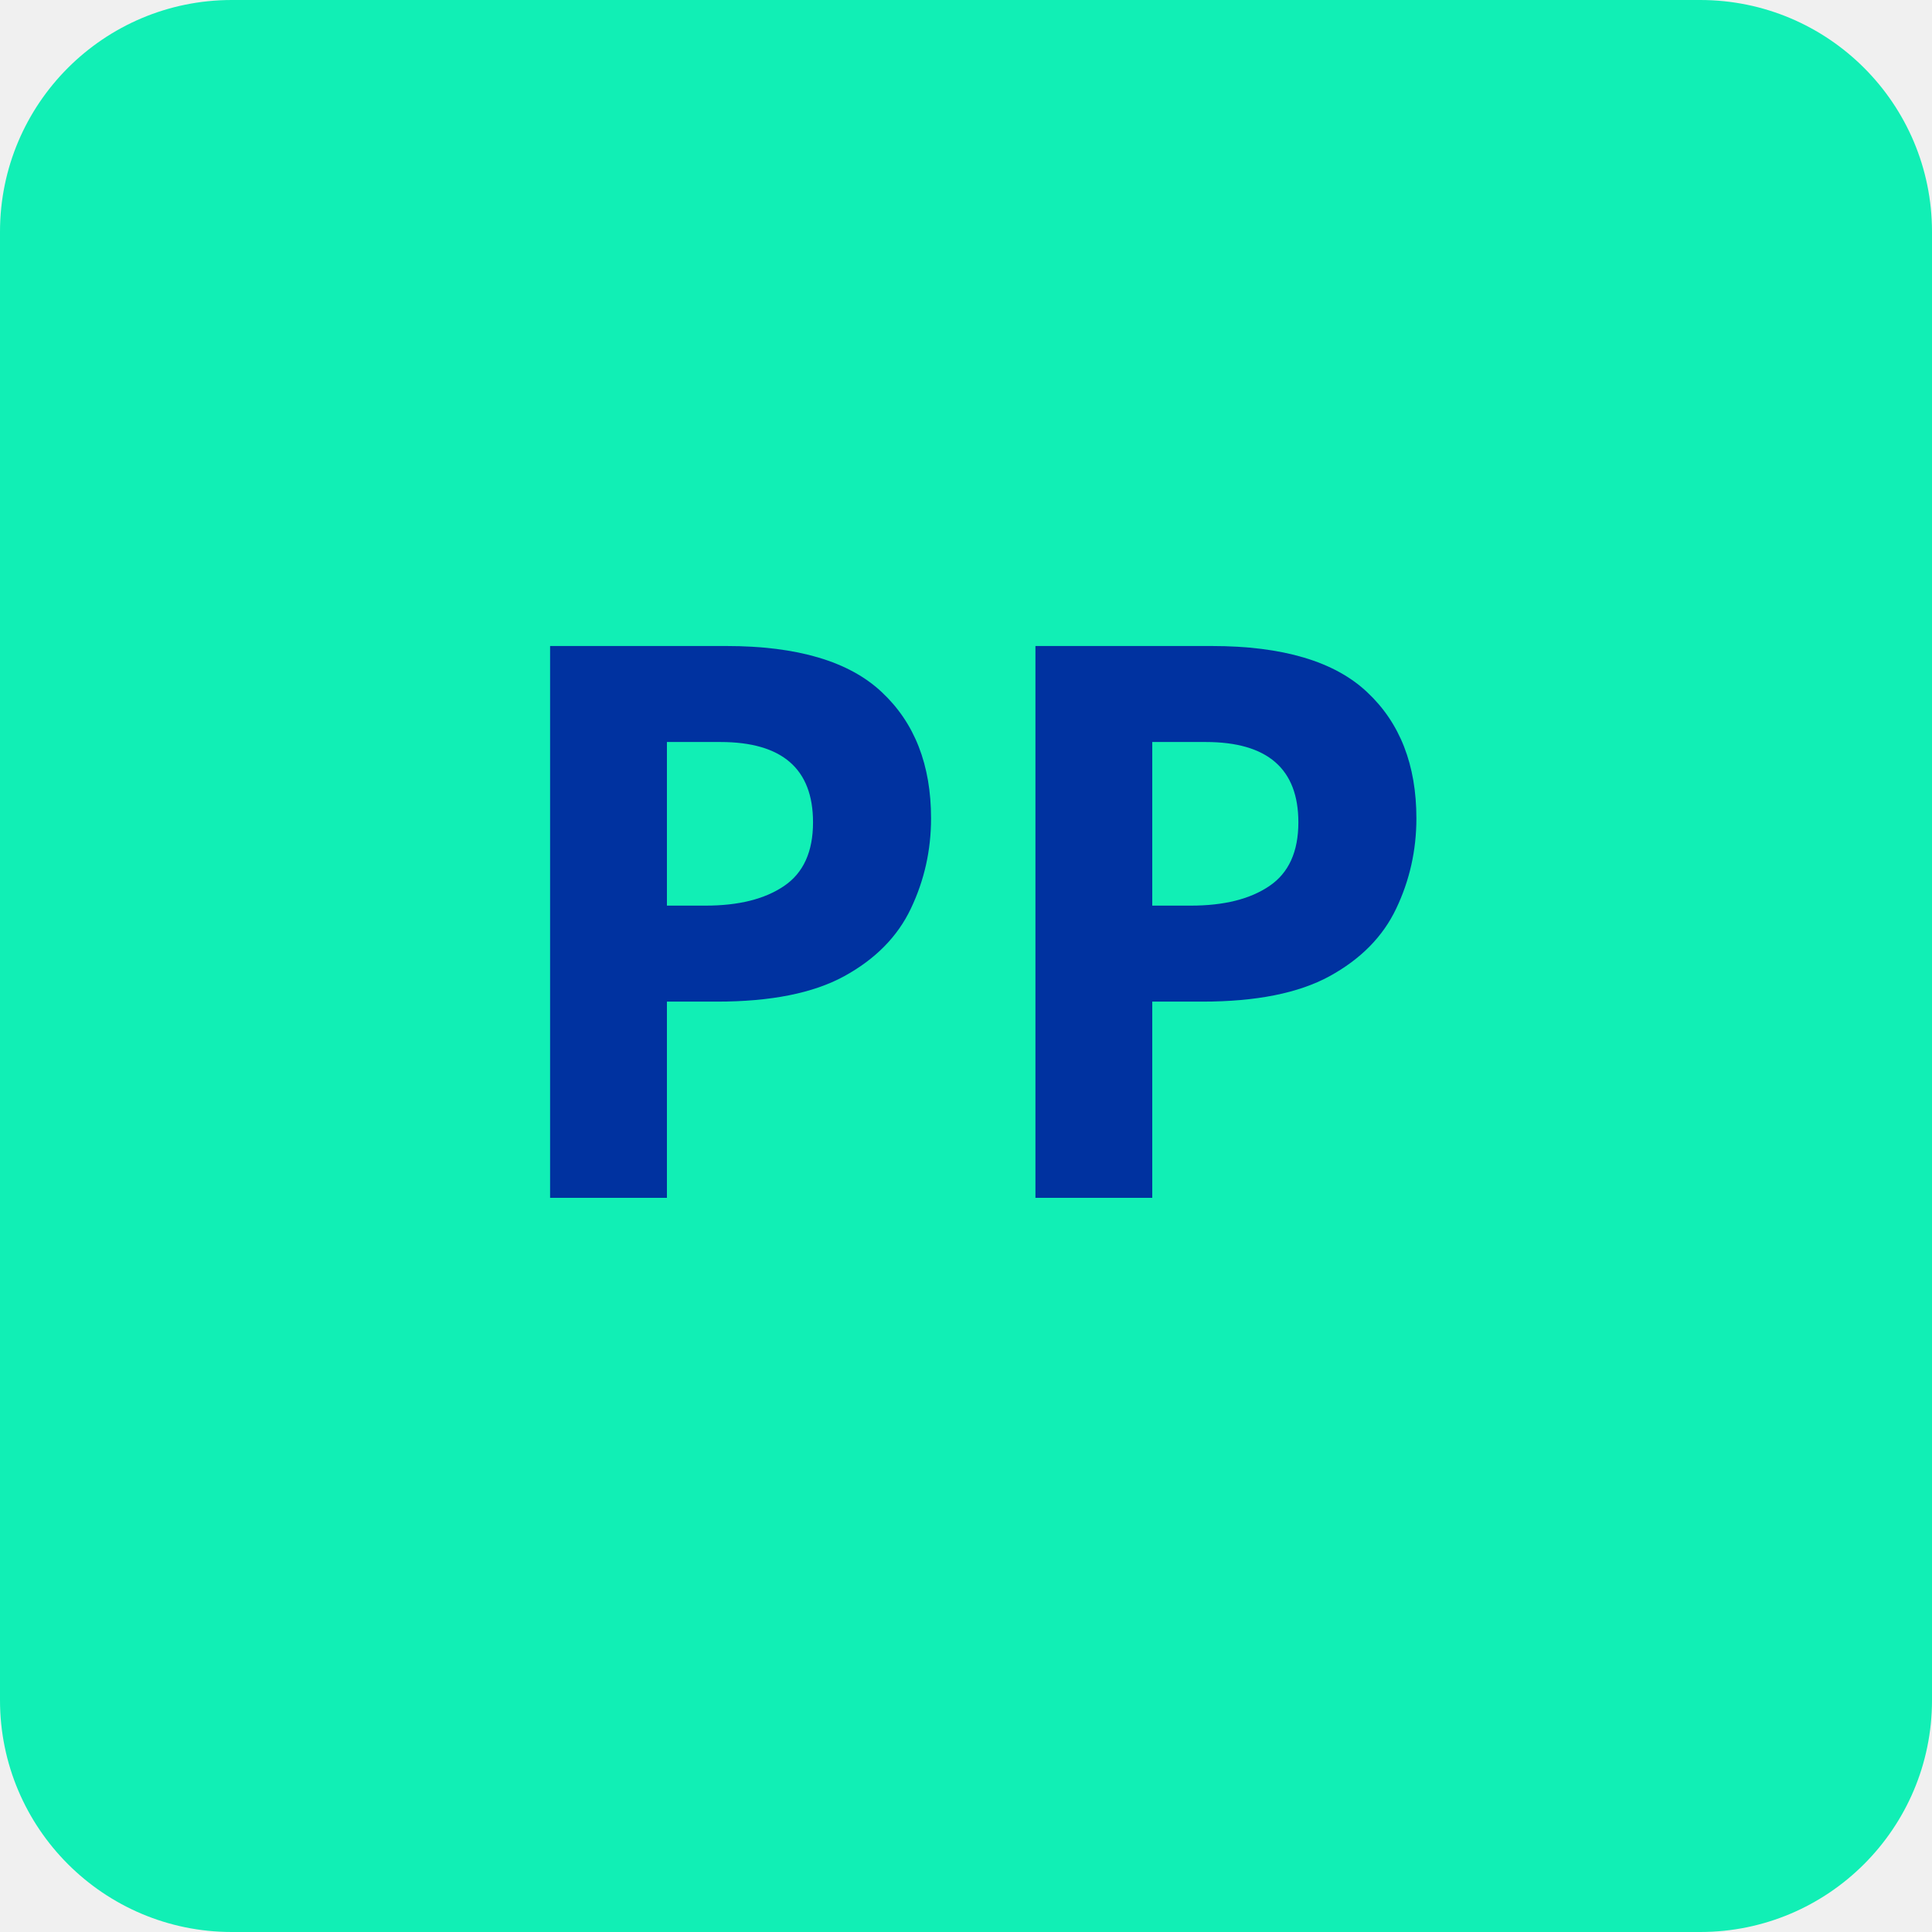
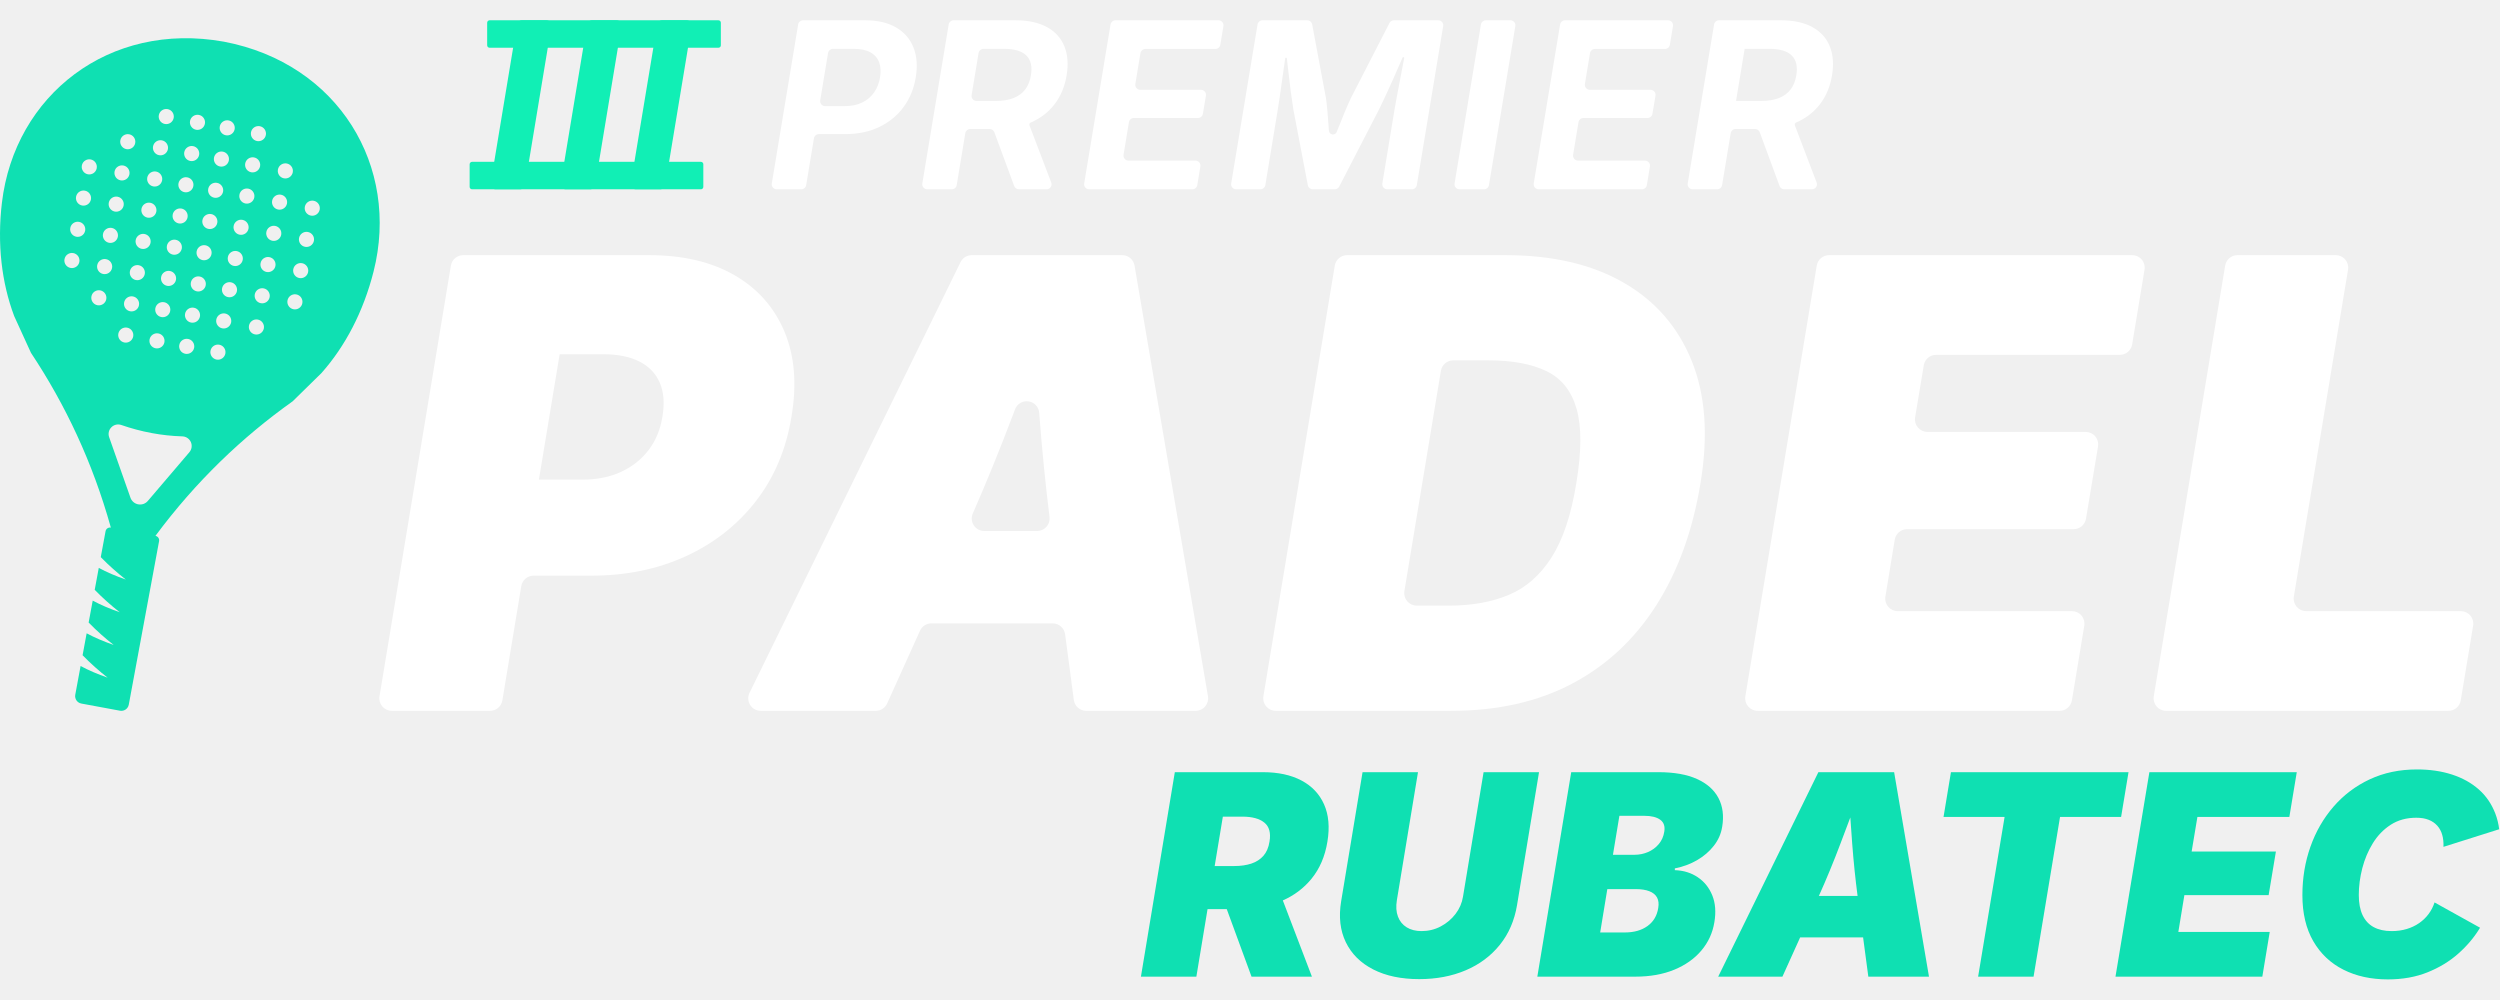
- <svg xmlns="http://www.w3.org/2000/svg" viewBox="0 0 100 100">
-   <rect width="100" height="100" rx="12" fill="#11efb5" />
-   <text x="50" y="62" text-anchor="middle" font-family="sans-serif" font-size="40" font-weight="700" fill="#0032a0">PP</text>
+ <svg xmlns="http://www.w3.org/2000/svg" width="100%" height="100%" viewBox="0 0 1563 625" version="1.1" xml:space="preserve" style="fill-rule:evenodd;clip-rule:evenodd;stroke-linejoin:round;stroke-miterlimit:2;">
+   <g>
+     <path d="M766.968,568.392l-12.013,0l-6.987,42.212l-34.662,0l21.192,-127.838l55.082,0c9.495,0 17.517,1.73 24.066,5.191c6.549,3.46 11.268,8.437 14.157,14.929c2.889,6.492 3.589,14.257 2.102,23.294c-1.487,9.152 -4.79,16.873 -9.91,23.165c-4.789,5.886 -10.779,10.42 -17.97,13.603l18.185,47.656l-37.751,0l-15.49,-42.212Zm-7.554,-26.94l12.148,0c4.118,0 7.722,-0.515 10.81,-1.544c3.089,-1.03 5.605,-2.66 7.55,-4.89c1.945,-2.231 3.203,-5.176 3.775,-8.837c0.915,-5.434 -0.157,-9.395 -3.217,-11.883c-3.06,-2.488 -7.65,-3.732 -13.77,-3.732l-12.183,0l-5.113,30.887Z" style="fill:#0fe0b2;" />
+     <path d="M887.302,612.149c-11.268,0 -20.849,-2.016 -28.742,-6.049c-7.893,-4.032 -13.613,-9.709 -17.159,-17.031c-3.546,-7.321 -4.519,-15.844 -2.917,-25.568l13.384,-80.735l34.662,0l-13.213,80.049c-0.629,3.947 -0.4,7.364 0.686,10.253c1.087,2.889 2.903,5.119 5.448,6.692c2.545,1.573 5.648,2.359 9.309,2.359c4.29,0 8.279,-0.972 11.969,-2.917c3.689,-1.945 6.778,-4.547 9.266,-7.808c2.488,-3.26 4.047,-6.864 4.676,-10.81l12.87,-77.818l34.662,0l-13.728,82.966c-1.602,9.724 -5.205,18.06 -10.81,25.01c-5.605,6.95 -12.727,12.255 -21.364,15.915c-8.637,3.661 -18.303,5.491 -28.999,5.491Z" style="fill:#0fe0b2;fill-rule:nonzero;" />
+     <path d="M961.137,610.604l21.192,-127.838l54.567,0c9.724,0 17.731,1.416 24.023,4.247c6.292,2.831 10.782,6.807 13.47,11.926c2.688,5.119 3.46,11.111 2.317,17.975c-0.686,4.347 -2.431,8.308 -5.234,11.883c-2.803,3.575 -6.306,6.578 -10.51,9.009c-4.204,2.431 -8.823,4.133 -13.856,5.105l0,1.115c5.434,0.172 10.21,1.644 14.328,4.419c4.118,2.774 7.15,6.563 9.095,11.368c1.945,4.805 2.374,10.41 1.287,16.816c-1.087,6.635 -3.789,12.512 -8.108,17.631c-4.318,5.119 -9.981,9.123 -16.988,12.012c-7.007,2.889 -15.143,4.333 -24.409,4.333l-61.173,0Zm39.295,-27.627l15.358,0c5.777,0 10.524,-1.344 14.242,-4.032c3.718,-2.688 5.949,-6.435 6.692,-11.239c0.458,-2.631 0.214,-4.819 -0.729,-6.563c-0.944,-1.745 -2.545,-3.06 -4.805,-3.947c-2.259,-0.887 -5.134,-1.33 -8.623,-1.33l-17.674,0l-4.461,27.112Zm7.979,-48.561l13.384,0c3.032,0 5.877,-0.572 8.537,-1.716c2.66,-1.144 4.905,-2.803 6.735,-4.976c1.83,-2.174 2.974,-4.747 3.432,-7.722c0.572,-3.375 -0.272,-5.877 -2.531,-7.507c-2.259,-1.63 -5.534,-2.445 -9.824,-2.445l-15.701,0l-4.032,24.366Z" style="fill:#0fe0b2;fill-rule:nonzero;" />
+     <path d="M1125.451,586.066l-11.08,24.538l-40.153,0l62.632,-127.838l47.36,0l21.793,127.838l-37.922,0l-3.269,-24.538l-39.36,0Zm35.909,-25.911c-1.378,-10.489 -2.498,-21.371 -3.361,-32.646c-0.421,-5.499 -0.813,-10.981 -1.176,-16.448c-2.058,5.467 -4.126,10.949 -6.203,16.448c-4.259,11.275 -8.749,22.157 -13.469,32.646l24.209,-0Z" style="fill:#0fe0b2;" />
+     <path d="M1215.097,510.736l4.633,-27.97l111.022,0l-4.633,27.97l-38.18,0l-16.559,99.868l-34.662,0l16.559,-99.868l-38.18,0Z" style="fill:#0fe0b2;fill-rule:nonzero;" />
+     <path d="M1322.601,610.604l21.192,-127.838l92.146,0l-4.633,27.97l-57.484,0l-3.603,21.621l52.68,0l-4.547,27.284l-52.68,0l-3.775,22.994l57.141,0l-4.633,27.97l-91.803,0Z" style="fill:#0fe0b2;fill-rule:nonzero;" />
+     <path d="M1550.524,580.005c-0.114,0.19 -0.229,0.38 -0.345,0.57c-3.46,5.663 -7.908,10.896 -13.341,15.701c-5.434,4.805 -11.826,8.68 -19.176,11.626c-7.35,2.946 -15.601,4.419 -24.753,4.419c-10.524,0 -19.805,-2.031 -27.841,-6.092c-8.036,-4.061 -14.314,-10.01 -18.833,-17.846c-4.519,-7.836 -6.778,-17.417 -6.778,-28.742c0,-10.696 1.673,-20.777 5.019,-30.244c3.346,-9.466 8.165,-17.832 14.457,-25.096c6.292,-7.264 13.842,-12.955 22.65,-17.074c8.809,-4.118 18.647,-6.177 29.514,-6.177c8.008,0 15.286,1.058 21.835,3.174c6.549,2.116 12.14,5.219 16.773,9.309c4.633,4.09 8.094,9.137 10.381,15.143c1.152,3.024 1.956,6.281 2.412,9.769l-34.813,10.994l-0.031,0c0.114,-2.746 -0.143,-5.234 -0.772,-7.464c-0.629,-2.231 -1.659,-4.147 -3.089,-5.748c-1.43,-1.602 -3.232,-2.831 -5.405,-3.689c-2.174,-0.858 -4.747,-1.287 -7.722,-1.287c-6.12,0 -11.44,1.459 -15.958,4.376c-4.519,2.917 -8.251,6.764 -11.197,11.54c-2.946,4.776 -5.148,9.995 -6.606,15.658c-1.459,5.663 -2.188,11.239 -2.188,16.73c0,5.033 0.786,9.223 2.359,12.569c1.573,3.346 3.889,5.849 6.95,7.507c3.06,1.659 6.792,2.488 11.197,2.488c3.375,0 6.506,-0.429 9.395,-1.287c2.889,-0.858 5.491,-2.088 7.808,-3.689c2.317,-1.602 4.304,-3.518 5.963,-5.748c1.604,-2.157 2.833,-4.554 3.689,-7.193l28.445,15.803Z" style="fill:#0fe0b2;" />
+     <path d="M50.385,416.387l-3.328,17.962c-0.476,2.566 1.219,5.032 3.786,5.508l24.164,4.478c2.566,0.476 5.032,-1.219 5.508,-3.786l18.944,-102.233c0.137,-0.739 -0.025,-1.503 -0.451,-2.123c-0.426,-0.62 -1.081,-1.045 -1.82,-1.182c25.396,-34.209 54.269,-61.704 85.776,-84.111l18.036,-17.686c14.838,-16.75 26.163,-38.271 32.544,-63.409c16.637,-65.545 -21.794,-130.101 -93.527,-143.742c-71.858,-12.967 -130.867,33.533 -138.82,100.687c-3.05,25.756 -0.188,49.906 7.663,70.86l10.502,22.975c21.387,32.209 38.491,68.224 49.944,109.261c-0.739,-0.137 -1.503,0.025 -2.123,0.451c-0.62,0.426 -1.045,1.081 -1.182,1.82l-3.002,16.202c5.117,5.243 10.347,9.872 15.666,14.022c-6.285,-2.19 -11.951,-4.61 -16.913,-7.294l-2.542,13.718c5.117,5.243 10.347,9.872 15.666,14.022c-6.285,-2.19 -11.951,-4.61 -16.913,-7.294l-2.542,13.718c5.117,5.243 10.347,9.872 15.666,14.022c-6.285,-2.19 -11.951,-4.61 -16.913,-7.294l-2.542,13.718c5.117,5.243 10.347,9.872 15.666,14.022c-6.285,-2.19 -11.951,-4.61 -16.913,-7.294Zm70.828,-224.002c2.565,0.475 4.261,2.943 3.786,5.508c-0.475,2.565 -2.943,4.261 -5.508,3.786c-2.565,-0.475 -4.261,-2.943 -3.786,-5.508c0.475,-2.565 2.943,-4.261 5.508,-3.786Zm33.984,-74.452c2.565,0.475 4.261,2.943 3.786,5.508c-0.475,2.565 -2.943,4.261 -5.508,3.786c-2.565,-0.475 -4.261,-2.943 -3.786,-5.508c0.475,-2.565 2.943,-4.261 5.508,-3.786Zm-26.75,35.418c2.565,0.475 4.261,2.943 3.786,5.508c-0.475,2.565 -2.943,4.261 -5.508,3.786c-2.565,-0.475 -4.261,-2.943 -3.786,-5.508c0.475,-2.565 2.943,-4.261 5.508,-3.786Zm43.58,-12.112c2.565,0.475 4.261,2.943 3.786,5.508c-0.475,2.565 -2.943,4.261 -5.508,3.786c-2.565,-0.475 -4.261,-2.943 -3.786,-5.508c0.475,-2.565 2.943,-4.261 5.508,-3.786Zm-20.447,-3.789c2.565,0.475 4.261,2.943 3.786,5.508c-0.475,2.565 -2.943,4.261 -5.508,3.786c-2.565,-0.475 -4.261,-2.943 -3.786,-5.508c0.475,-2.565 2.943,-4.261 5.508,-3.786Zm24.063,-15.728c2.565,0.475 4.261,2.943 3.786,5.508c-0.475,2.565 -2.943,4.261 -5.508,3.786c-2.565,-0.475 -4.261,-2.943 -3.786,-5.508c0.475,-2.565 2.943,-4.261 5.508,-3.786Zm-54.935,-30.367c2.565,0.475 4.261,2.943 3.786,5.508c-0.475,2.565 -2.943,4.261 -5.508,3.786c-2.565,-0.475 -4.261,-2.943 -3.786,-5.508c0.475,-2.565 2.943,-4.261 5.508,-3.786Zm11.355,42.479c2.565,0.475 4.261,2.943 3.786,5.508c-0.475,2.565 -2.943,4.261 -5.508,3.786c-2.565,-0.475 -4.261,-2.943 -3.786,-5.508c0.475,-2.565 2.943,-4.261 5.508,-3.786Zm-14.971,-22.962c2.565,0.475 4.261,2.943 3.786,5.508c-0.475,2.565 -2.943,4.261 -5.508,3.786c-2.565,-0.475 -4.261,-2.943 -3.786,-5.508c0.475,-2.565 2.943,-4.261 5.508,-3.786Zm-15.901,-23.134c2.565,0.475 4.261,2.943 3.786,5.508c-0.475,2.565 -2.943,4.261 -5.508,3.786c-2.565,-0.475 -4.261,-2.943 -3.786,-5.508c0.475,-2.565 2.943,-4.261 5.508,-3.786Zm-20.447,-3.789c2.565,0.475 4.261,2.943 3.786,5.508c-0.475,2.565 -2.943,4.261 -5.508,3.786c-2.565,-0.475 -4.261,-2.943 -3.786,-5.508c0.475,-2.565 2.943,-4.261 5.508,-3.786Zm108.112,80.595c2.565,0.475 4.261,2.943 3.786,5.508c-0.475,2.565 -2.943,4.261 -5.508,3.786c-2.565,-0.475 -4.261,-2.943 -3.786,-5.508c0.475,-2.565 2.943,-4.261 5.508,-3.786Zm-64.532,-92.707c2.565,0.475 4.261,2.943 3.786,5.508c-0.475,2.565 -2.943,4.261 -5.508,3.786c-2.565,-0.475 -4.261,-2.943 -3.786,-5.508c0.475,-2.565 2.943,-4.261 5.508,-3.786Zm-19.517,-3.617c2.565,0.475 4.261,2.943 3.786,5.508c-0.475,2.565 -2.943,4.261 -5.508,3.786c-2.565,-0.475 -4.261,-2.943 -3.786,-5.508c0.475,-2.565 2.943,-4.261 5.508,-3.786Zm80.432,115.841c2.565,0.475 4.261,2.943 3.786,5.508c-0.475,2.565 -2.943,4.261 -5.508,3.786c-2.565,-0.475 -4.261,-2.943 -3.786,-5.508c0.475,-2.565 2.943,-4.261 5.508,-3.786Zm7.233,-39.034c2.565,0.475 4.261,2.943 3.786,5.508c-0.475,2.565 -2.943,4.261 -5.508,3.786c-2.565,-0.475 -4.261,-2.943 -3.786,-5.508c0.475,-2.565 2.943,-4.261 5.508,-3.786Zm3.617,-19.517c2.565,0.475 4.261,2.943 3.786,5.508c-0.475,2.565 -2.943,4.261 -5.508,3.786c-2.565,-0.475 -4.261,-2.943 -3.786,-5.508c0.475,-2.565 2.943,-4.261 5.508,-3.786Zm-58.976,90.008c2.565,0.475 4.261,2.943 3.786,5.508c-0.475,2.565 -2.943,4.261 -5.508,3.786c-2.565,-0.475 -4.261,-2.943 -3.786,-5.508c0.475,-2.565 2.943,-4.261 5.508,-3.786Zm-19.517,-3.617c2.565,0.475 4.261,2.943 3.786,5.508c-0.475,2.565 -2.943,4.261 -5.508,3.786c-2.565,-0.475 -4.261,-2.943 -3.786,-5.508c0.475,-2.565 2.943,-4.261 5.508,-3.786Zm47.197,-31.629c2.565,0.475 4.261,2.943 3.786,5.508c-0.475,2.565 -2.943,4.261 -5.508,3.786c-2.565,-0.475 -4.261,-2.943 -3.786,-5.508c0.475,-2.565 2.943,-4.261 5.508,-3.786Zm-24.063,15.728c2.565,0.475 4.261,2.943 3.786,5.508c-0.475,2.565 -2.943,4.261 -5.508,3.786c-2.565,-0.475 -4.261,-2.943 -3.786,-5.508c0.475,-2.565 2.943,-4.261 5.508,-3.786Zm7.233,-39.034c2.565,0.475 4.261,2.943 3.786,5.508c-0.475,2.565 -2.943,4.261 -5.508,3.786c-2.565,-0.475 -4.261,-2.943 -3.786,-5.508c0.475,-2.565 2.943,-4.261 5.508,-3.786Zm-23.134,15.901c2.565,0.475 4.261,2.943 3.786,5.508c-0.475,2.565 -2.943,4.261 -5.508,3.786c-2.565,-0.475 -4.261,-2.943 -3.786,-5.508c0.475,-2.565 2.943,-4.261 5.508,-3.786Zm19.517,3.617c2.565,0.475 4.261,2.943 3.786,5.508c-0.475,2.565 -2.943,4.261 -5.508,3.786c-2.565,-0.475 -4.261,-2.943 -3.786,-5.508c0.475,-2.565 2.943,-4.261 5.508,-3.786Zm16.83,23.306c2.565,0.475 4.261,2.943 3.786,5.508c-0.475,2.565 -2.943,4.261 -5.508,3.786c-2.565,-0.475 -4.261,-2.943 -3.786,-5.508c0.475,-2.565 2.943,-4.261 5.508,-3.786Zm-25.497,-85.474c2.565,0.475 4.261,2.943 3.786,5.508c-0.475,2.565 -2.943,4.261 -5.508,3.786c-2.565,-0.475 -4.261,-2.943 -3.786,-5.508c0.475,-2.565 2.943,-4.261 5.508,-3.786Zm32.73,46.44c2.565,0.475 4.261,2.943 3.786,5.508c-0.475,2.565 -2.943,4.261 -5.508,3.786c-2.565,-0.475 -4.261,-2.943 -3.786,-5.508c0.475,-2.565 2.943,-4.261 5.508,-3.786Zm10.85,-58.551c2.565,0.475 4.261,2.943 3.786,5.508c-0.475,2.565 -2.943,4.261 -5.508,3.786c-2.565,-0.475 -4.261,-2.943 -3.786,-5.508c0.475,-2.565 2.943,-4.261 5.508,-3.786Zm-20.447,-3.789c2.565,0.475 4.261,2.943 3.786,5.508c-0.475,2.565 -2.943,4.261 -5.508,3.786c-2.565,-0.475 -4.261,-2.943 -3.786,-5.508c0.475,-2.565 2.943,-4.261 5.508,-3.786Zm-96.151,83.119c2.565,0.475 4.261,2.943 3.786,5.508c-0.475,2.565 -2.943,4.261 -5.508,3.786c-2.565,-0.475 -4.261,-2.943 -3.786,-5.508c0.475,-2.565 2.943,-4.261 5.508,-3.786Zm-5.98,-81.857c2.565,0.475 4.261,2.943 3.786,5.508c-0.475,2.565 -2.943,4.261 -5.508,3.786c-2.565,-0.475 -4.261,-2.943 -3.786,-5.508c0.475,-2.565 2.943,-4.261 5.508,-3.786Zm26.427,85.646c2.565,0.475 4.261,2.943 3.786,5.508c-0.475,2.565 -2.943,4.261 -5.508,3.786c-2.565,-0.475 -4.261,-2.943 -3.786,-5.508c0.475,-2.565 2.943,-4.261 5.508,-3.786Zm-30.043,-66.129c2.565,0.475 4.261,2.943 3.786,5.508c-0.475,2.565 -2.943,4.261 -5.508,3.786c-2.565,-0.475 -4.261,-2.943 -3.786,-5.508c0.475,-2.565 2.943,-4.261 5.508,-3.786Zm56.794,30.711c2.565,0.475 4.261,2.943 3.786,5.508c-0.475,2.565 -2.943,4.261 -5.508,3.786c-2.565,-0.475 -4.261,-2.943 -3.786,-5.508c0.475,-2.565 2.943,-4.261 5.508,-3.786Zm-39.964,-7.405c2.565,0.475 4.261,2.943 3.786,5.508c-0.475,2.565 -2.943,4.261 -5.508,3.786c-2.565,-0.475 -4.261,-2.943 -3.786,-5.508c0.475,-2.565 2.943,-4.261 5.508,-3.786Zm-3.617,19.517c2.565,0.475 4.261,2.943 3.786,5.508c-0.475,2.565 -2.943,4.261 -5.508,3.786c-2.565,-0.475 -4.261,-2.943 -3.786,-5.508c0.475,-2.565 2.943,-4.261 5.508,-3.786Zm96.151,-83.119c2.565,0.475 4.261,2.943 3.786,5.508c-0.475,2.565 -2.943,4.261 -5.508,3.786c-2.565,-0.475 -4.261,-2.943 -3.786,-5.508c0.475,-2.565 2.943,-4.261 5.508,-3.786Zm-72.088,67.391c2.565,0.475 4.261,2.943 3.786,5.508c-0.475,2.565 -2.943,4.261 -5.508,3.786c-2.565,-0.475 -4.261,-2.943 -3.786,-5.508c0.475,-2.565 2.943,-4.261 5.508,-3.786Zm-40.893,-7.578c2.565,0.475 4.261,2.943 3.786,5.508c-0.475,2.565 -2.943,4.261 -5.508,3.786c-2.565,-0.475 -4.261,-2.943 -3.786,-5.508c0.475,-2.565 2.943,-4.261 5.508,-3.786Zm37.276,27.095c2.565,0.475 4.261,2.943 3.786,5.508c-0.475,2.565 -2.943,4.261 -5.508,3.786c-2.565,-0.475 -4.261,-2.943 -3.786,-5.508c0.475,-2.565 2.943,-4.261 5.508,-3.786Zm7.233,-39.034c2.565,0.475 4.261,2.943 3.786,5.508c-0.475,2.565 -2.943,4.261 -5.508,3.786c-2.565,-0.475 -4.261,-2.943 -3.786,-5.508c0.475,-2.565 2.943,-4.261 5.508,-3.786Zm-12.396,184.392c-3.708,-10.497 -9.424,-26.677 -13.327,-37.839c-0.766,-2.17 -0.217,-4.587 1.412,-6.212c1.629,-1.625 4.047,-2.169 6.215,-1.398c12.473,4.317 25.172,6.716 38.102,7.104c2.319,0.049 4.403,1.428 5.352,3.545c0.95,2.116 0.596,4.59 -0.909,6.355l-25.971,30.46c-1.481,1.737 -3.776,2.55 -6.02,2.135c-2.244,-0.416 -4.095,-1.998 -4.855,-4.15Zm24.679,-141.741c2.565,0.475 4.261,2.943 3.786,5.508c-0.475,2.565 -2.943,4.261 -5.508,3.786c-2.565,-0.475 -4.261,-2.943 -3.786,-5.508c0.475,-2.565 2.943,-4.261 5.508,-3.786Zm36.671,-94.141c2.565,0.475 4.261,2.943 3.786,5.508c-0.475,2.565 -2.943,4.261 -5.508,3.786c-2.565,-0.475 -4.261,-2.943 -3.786,-5.508c0.475,-2.565 2.943,-4.261 5.508,-3.786Zm-63.421,129.559c2.565,0.475 4.261,2.943 3.786,5.508c-0.475,2.565 -2.943,4.261 -5.508,3.786c-2.565,-0.475 -4.261,-2.943 -3.786,-5.508c0.475,-2.565 2.943,-4.261 5.508,-3.786Zm59.804,-110.042c2.565,0.475 4.261,2.943 3.786,5.508c-0.475,2.565 -2.943,4.261 -5.508,3.786c-2.565,-0.475 -4.261,-2.943 -3.786,-5.508c0.475,-2.565 2.943,-4.261 5.508,-3.786Zm-93.464,63.43c2.565,0.475 4.261,2.943 3.786,5.508c-0.475,2.565 -2.943,4.261 -5.508,3.786c-2.565,-0.475 -4.261,-2.943 -3.786,-5.508c0.475,-2.565 2.943,-4.261 5.508,-3.786Zm53.177,50.228c2.565,0.475 4.261,2.943 3.786,5.508c-0.475,2.565 -2.943,4.261 -5.508,3.786c-2.565,-0.475 -4.261,-2.943 -3.786,-5.508c0.475,-2.565 2.943,-4.261 5.508,-3.786Zm-1.434,-101.202c2.565,0.475 4.261,2.943 3.786,5.508c-0.475,2.565 -2.943,4.261 -5.508,3.786c-2.565,-0.475 -4.261,-2.943 -3.786,-5.508c0.475,-2.565 2.943,-4.261 5.508,-3.786Zm-24.063,15.728c2.565,0.475 4.261,2.943 3.786,5.508c-0.475,2.565 -2.943,4.261 -5.508,3.786c-2.565,-0.475 -4.261,-2.943 -3.786,-5.508c0.475,-2.565 2.943,-4.261 5.508,-3.786Zm29.114,65.957c2.565,0.475 4.261,2.943 3.786,5.508c-0.475,2.565 -2.943,4.261 -5.508,3.786c-2.565,-0.475 -4.261,-2.943 -3.786,-5.508c0.475,-2.565 2.943,-4.261 5.508,-3.786Zm-25.497,-85.474c2.565,0.475 4.261,2.943 3.786,5.508c-0.475,2.565 -2.943,4.261 -5.508,3.786c-2.565,-0.475 -4.261,-2.943 -3.786,-5.508c0.475,-2.565 2.943,-4.261 5.508,-3.786Zm36.347,26.923c2.565,0.475 4.261,2.943 3.786,5.508c-0.475,2.565 -2.943,4.261 -5.508,3.786c-2.565,-0.475 -4.261,-2.943 -3.786,-5.508c0.475,-2.565 2.943,-4.261 5.508,-3.786Z" style="fill:#0fe0b2;" />
+     <g>
+       <path d="M333.615,359.902c-3.822,-0 -7.083,2.766 -7.708,6.537c-2.608,15.755 -9.217,55.684 -11.825,71.439c-0.624,3.771 -3.885,6.537 -7.708,6.537c-13.795,0 -45.626,0 -61.407,0c-2.295,0 -4.475,-1.009 -5.959,-2.76c-1.484,-1.751 -2.124,-4.066 -1.748,-6.33c7.246,-43.714 38.415,-231.735 44.638,-269.271c0.625,-3.77 3.886,-6.535 7.707,-6.535c25.53,0 116.13,0 116.13,0c21.16,0 38.974,4.175 53.442,12.524c14.468,8.349 24.889,20.108 31.262,35.277c6.374,15.169 7.839,32.887 4.398,53.155c-3.314,20.395 -10.739,38.018 -22.275,52.868c-11.536,14.85 -26.131,26.323 -43.786,34.417c-17.655,8.094 -37.317,12.142 -58.987,12.142l-36.173,0Zm3.312,-60.038l27.125,0c9.178,0 17.272,-1.625 24.283,-4.876c7.011,-3.25 12.747,-7.808 17.208,-13.671c4.461,-5.864 7.33,-12.811 8.604,-20.841c1.402,-8.286 0.86,-15.328 -1.625,-21.128c-2.486,-5.8 -6.724,-10.229 -12.715,-13.289c-5.991,-3.059 -13.576,-4.589 -22.753,-4.589l-27.151,0l-12.976,78.394Z" style="fill:#fff;" />
+       <path d="M582.303,389.73c-3.071,0 -5.856,1.799 -7.12,4.597c-4.656,10.31 -15.886,35.18 -20.541,45.49c-1.264,2.799 -4.05,4.597 -7.12,4.597c-13.704,0 -51.931,0 -71.912,0c-2.696,0 -5.202,-1.39 -6.629,-3.678c-1.427,-2.288 -1.573,-5.15 -0.387,-7.571c23.721,-48.418 116.609,-238.01 131.925,-269.271c1.312,-2.678 4.034,-4.375 7.016,-4.375c17.117,0 74.52,0 94.08,0c3.808,-0 7.061,2.746 7.701,6.5c6.383,37.443 38.437,225.478 45.903,269.271c0.387,2.269 -0.247,4.593 -1.731,6.352c-1.484,1.759 -3.669,2.774 -5.97,2.774c-17.11,-0 -53.313,-0 -68.415,-0c-3.916,-0 -7.227,-2.899 -7.744,-6.781c-1.4,-10.51 -4.078,-30.613 -5.478,-41.123c-0.517,-3.882 -3.828,-6.781 -7.744,-6.781c-17.01,-0 -60.917,-0 -75.831,-0Zm66.108,-57.744c2.241,0 4.375,-0.963 5.858,-2.644c1.483,-1.681 2.173,-3.918 1.894,-6.142c-2.563,-20.652 -4.686,-41.975 -6.37,-63.969c-0.03,-0.387 -0.059,-0.773 -0.089,-1.16c-0.278,-3.651 -3.055,-6.62 -6.68,-7.14c-3.625,-0.52 -7.125,1.547 -8.418,4.973c-0.419,1.109 -0.838,2.217 -1.257,3.327c-8.018,21.223 -16.401,41.821 -25.151,61.795c-1.063,2.416 -0.834,5.205 0.608,7.415c1.442,2.21 3.903,3.543 6.542,3.543c10.012,0.001 24.044,0.001 33.063,0.001Z" style="fill:#fff;" />
+       <path d="M907.296,444.415c-0,0 -81.799,0 -109.716,0c-2.295,0 -4.475,-1.009 -5.959,-2.76c-1.484,-1.751 -2.124,-4.066 -1.748,-6.33c7.246,-43.714 38.415,-231.735 44.638,-269.271c0.625,-3.77 3.886,-6.535 7.707,-6.535c23.132,0 98.921,0 98.921,0c29.318,0 53.92,5.704 73.805,17.113c19.885,11.409 34.13,27.757 42.734,49.044c8.604,21.288 10.421,46.782 5.449,76.482c-4.844,29.573 -14.054,55.003 -27.629,76.291c-13.576,21.288 -31.103,37.604 -52.581,48.949c-21.479,11.345 -46.686,17.017 -75.622,17.017Zm1.265,-219.121c-3.822,-0 -7.082,2.765 -7.707,6.535c-4.03,24.312 -18.165,109.578 -22.83,137.722c-0.375,2.264 0.264,4.579 1.748,6.33c1.484,1.751 3.664,2.76 5.959,2.76c8.636,0 20.227,0 20.227,0c14.149,0 26.578,-2.231 37.285,-6.692c10.708,-4.461 19.63,-12.269 26.769,-23.423c7.138,-11.154 12.301,-26.609 15.488,-46.367c3.314,-19.885 3.378,-35.405 0.191,-46.559c-3.187,-11.154 -9.433,-18.993 -18.738,-23.518c-9.305,-4.525 -21.415,-6.788 -36.329,-6.788l-22.062,0Z" style="fill:#fff;" />
+       <path d="M1098.899,444.415c-2.295,-0 -4.475,-1.009 -5.959,-2.76c-1.484,-1.751 -2.124,-4.066 -1.748,-6.33c7.246,-43.714 38.415,-231.735 44.638,-269.271c0.625,-3.77 3.886,-6.535 7.707,-6.535c30.157,0 154.503,0 189.517,0c2.295,-0 4.474,1.009 5.959,2.76c1.484,1.751 2.124,4.065 1.749,6.33c-2.107,12.722 -5.885,35.531 -7.737,46.708c-0.625,3.771 -3.885,6.536 -7.707,6.536c-22.052,0 -92.823,0 -114.865,0c-3.819,0 -7.078,2.761 -7.706,6.528c-1.401,8.407 -3.844,23.063 -5.426,32.559c-0.378,2.265 0.261,4.582 1.745,6.334c1.484,1.752 3.665,2.763 5.961,2.763c21.935,-0 77.02,-0 98.955,-0c2.297,-0 4.477,1.01 5.961,2.763c1.484,1.752 2.123,4.069 1.745,6.334c-2.066,12.395 -5.715,34.289 -7.53,45.178c-0.628,3.767 -3.887,6.528 -7.706,6.528c-20.613,-0 -83.512,-0 -104.147,-0c-3.826,-0 -7.089,2.771 -7.709,6.547c-1.485,9.044 -4.17,25.398 -5.848,35.618c-0.372,2.263 0.27,4.575 1.754,6.323c1.484,1.748 3.662,2.755 5.955,2.755c23.481,0 85.434,0 108.93,0c2.295,-0 4.474,1.009 5.959,2.76c1.484,1.751 2.124,4.065 1.749,6.329c-2.107,12.722 -5.885,35.531 -7.737,46.708c-0.625,3.771 -3.885,6.536 -7.707,6.536l-188.751,-0Z" style="fill:#fff;" />
+       <path d="M1354.243,444.415c-2.295,0 -4.475,-1.009 -5.959,-2.76c-1.484,-1.751 -2.124,-4.066 -1.748,-6.33c7.246,-43.714 38.415,-231.735 44.638,-269.271c0.625,-3.77 3.886,-6.535 7.707,-6.535c13.794,0 45.626,0 61.408,0c2.295,-0 4.475,1.009 5.959,2.76c1.484,1.751 2.124,4.066 1.748,6.33c-5.969,36.003 -27.919,168.38 -33.888,204.382c-0.375,2.264 0.264,4.579 1.748,6.33c1.484,1.751 3.664,2.76 5.959,2.76c21.564,-0 75.115,-0 96.678,-0c2.295,-0 4.474,1.009 5.959,2.76c1.484,1.751 2.124,4.065 1.749,6.33c-2.107,12.722 -5.885,35.531 -7.737,46.708c-0.625,3.771 -3.885,6.536 -7.707,6.536c-28.793,0 -143.105,0 -176.513,0Z" style="fill:#fff;fill-rule:nonzero;" />
+     </g>
+     <g>
+       <path d="M511.957,83.837c-1.529,-0 -2.833,1.106 -3.083,2.615c-1.062,6.413 -3.785,22.867 -4.847,29.281c-0.25,1.508 -1.554,2.615 -3.083,2.615c-3.843,0 -10.98,0 -15.334,0c-0.918,-0 -1.79,-0.404 -2.384,-1.104c-0.594,-0.7 -0.85,-1.626 -0.699,-2.532c2.755,-16.617 14.114,-85.139 16.481,-99.417c0.25,-1.508 1.554,-2.614 3.083,-2.614c9.108,-0 38.573,-0 38.573,-0c8,0 14.558,1.516 19.674,4.548c5.116,3.031 8.721,7.229 10.813,12.594c2.092,5.365 2.554,11.524 1.386,18.475c-1.121,6.978 -3.625,13.134 -7.512,18.467c-3.887,5.334 -8.936,9.513 -15.148,12.537c-6.21,3.024 -13.378,4.535 -21.502,4.535l-16.419,0Zm0.844,-21.108c-0.15,0.906 0.106,1.831 0.7,2.532c0.594,0.7 1.465,1.104 2.383,1.104c4.617,-0 11.93,-0 11.93,-0c4.47,0 8.26,-0.777 11.371,-2.33c3.112,-1.554 5.587,-3.69 7.426,-6.408c1.84,-2.719 3.04,-5.817 3.599,-9.296c0.586,-3.552 0.401,-6.658 -0.554,-9.32c-0.954,-2.662 -2.744,-4.74 -5.369,-6.234c-2.624,-1.494 -6.16,-2.241 -10.608,-2.241l-12.901,0c-1.529,-0 -2.833,1.106 -3.083,2.615c-1.043,6.302 -3.699,22.345 -4.896,29.579Z" style="fill:#fff;" />
+       <path d="M606.592,80.65c-1.529,-0 -2.833,1.106 -3.083,2.615c-1.143,6.904 -4.231,25.564 -5.374,32.468c-0.25,1.508 -1.554,2.615 -3.083,2.615c-3.843,-0 -10.98,-0 -15.334,-0c-0.918,-0 -1.79,-0.404 -2.384,-1.104c-0.594,-0.7 -0.85,-1.626 -0.699,-2.532c2.755,-16.617 14.114,-85.139 16.481,-99.417c0.25,-1.508 1.554,-2.614 3.083,-2.614c9.108,-0 38.573,-0 38.573,-0c8.065,0 14.674,1.425 19.827,4.275c5.153,2.849 8.77,6.854 10.853,12.013c2.083,5.159 2.554,11.191 1.412,18.096c-1.142,6.955 -3.628,12.946 -7.457,17.973c-3.829,5.026 -8.825,8.885 -14.989,11.576c-0.017,0.007 -0.034,0.015 -0.051,0.022c-0.673,0.293 -0.997,1.064 -0.736,1.75c2.04,5.357 10.121,26.573 13.606,35.724c0.366,0.96 0.236,2.039 -0.347,2.886c-0.583,0.846 -1.545,1.352 -2.573,1.352c-5.172,-0 -13.416,-0 -17.314,-0c-1.309,-0 -2.479,-0.816 -2.932,-2.044c-2.42,-6.561 -9.976,-27.048 -12.397,-33.61c-0.453,-1.228 -1.623,-2.044 -2.932,-2.044c-3.106,-0 -8.802,-0 -12.149,-0Zm0.854,-21.173c-0.15,0.906 0.106,1.831 0.7,2.532c0.594,0.7 1.465,1.104 2.383,1.104c4.606,-0 11.894,-0 11.894,-0c4.426,0 8.177,-0.605 11.251,-1.815c3.075,-1.21 5.515,-3.009 7.318,-5.396c1.803,-2.388 2.985,-5.333 3.545,-8.837c0.909,-5.449 -0.038,-9.566 -2.839,-12.351c-2.801,-2.785 -7.438,-4.177 -13.911,-4.177l-12.901,0c-1.529,-0 -2.833,1.106 -3.083,2.615c-0.958,5.788 -3.26,19.696 -4.358,26.327Z" style="fill:#fff;" />
+       <path d="M680.911,118.347c-0.918,-0 -1.79,-0.404 -2.384,-1.104c-0.594,-0.7 -0.85,-1.626 -0.699,-2.532c2.755,-16.617 14.114,-85.139 16.481,-99.417c0.25,-1.508 1.554,-2.614 3.083,-2.614c10.842,-0 51.841,-0 64.413,-0c0.918,-0 1.79,0.404 2.384,1.105c0.594,0.701 0.849,1.627 0.699,2.533c-0.577,3.467 -1.431,8.603 -1.943,11.682c-0.251,1.507 -1.555,2.612 -3.083,2.612c-8.532,0 -35.244,0 -43.781,0c-1.529,-0 -2.834,1.107 -3.083,2.616c-0.757,4.582 -2.324,14.07 -3.185,19.287c-0.15,0.906 0.107,1.831 0.7,2.531c0.594,0.7 1.465,1.103 2.383,1.103c8.508,-0 29.449,-0 37.964,-0c0.919,0 1.791,0.404 2.385,1.105c0.594,0.701 0.849,1.628 0.698,2.534c-0.566,3.391 -1.397,8.364 -1.9,11.376c-0.252,1.506 -1.555,2.61 -3.082,2.61c-8.027,0 -32.038,0 -40.072,0c-1.53,-0 -2.835,1.107 -3.083,2.617c-0.788,4.782 -2.463,14.94 -3.362,20.389c-0.149,0.905 0.107,1.831 0.701,2.53c0.594,0.7 1.465,1.103 2.383,1.103c9.13,-0 32.73,-0 41.858,-0c0.917,-0 1.788,0.403 2.382,1.102c0.594,0.699 0.85,1.624 0.701,2.53c-0.57,3.465 -1.414,8.601 -1.921,11.682c-0.248,1.51 -1.553,2.618 -3.084,2.618c-10.863,-0 -51.965,-0 -64.552,-0Z" style="fill:#fff;" />
+       <path d="M804.572,36.566c-0.026,-0.274 -0.253,-0.486 -0.528,-0.492c-0.275,-0.007 -0.512,0.194 -0.551,0.467c0,0.004 -0.001,0.009 -0.001,0.013c-0.577,4.039 -1.146,8.061 -1.709,12.064l-1.578,11.198c-0.489,3.462 -0.935,6.366 -1.339,8.712c0,-0 -6.084,36.939 -7.774,47.202c-0.249,1.51 -1.554,2.617 -3.083,2.617c-3.816,0 -10.87,0 -15.191,0c-0.918,-0 -1.79,-0.404 -2.384,-1.104c-0.594,-0.7 -0.85,-1.626 -0.699,-2.532c2.755,-16.617 14.114,-85.139 16.481,-99.417c0.25,-1.508 1.554,-2.614 3.083,-2.614c6.242,-0 21.809,-0 27.996,-0c1.504,0 2.795,1.072 3.072,2.551c1.868,9.997 8.59,45.959 8.59,45.959c0.352,2.272 0.685,5.22 0.997,8.846c0.312,3.626 0.606,7.518 0.88,11.677c0,0 0,0 0,0c0.078,1.187 0.97,2.16 2.145,2.342c1.176,0.181 2.319,-0.478 2.751,-1.586c0.117,-0.3 0.234,-0.601 0.352,-0.902c1.619,-4.149 3.18,-8.02 4.683,-11.613c1.503,-3.593 2.795,-6.514 3.876,-8.764c0,-0 19.651,-38.231 24.062,-46.813c0.535,-1.042 1.608,-1.696 2.779,-1.696c5.362,0 20.639,0 27.719,0c0.918,0 1.79,0.404 2.384,1.104c0.594,0.7 0.85,1.626 0.699,2.532c-2.755,16.617 -14.114,85.139 -16.481,99.417c-0.25,1.508 -1.554,2.614 -3.083,2.614c-3.855,0 -11.027,0 -15.394,0c-0.918,0 -1.789,-0.403 -2.383,-1.103c-0.594,-0.7 -0.85,-1.625 -0.701,-2.53c1.89,-11.474 7.607,-46.187 7.607,-46.187c0.403,-2.389 0.935,-5.337 1.596,-8.843c0.66,-3.506 1.376,-7.266 2.145,-11.279l2.309,-12.032c0.001,-0.007 0.003,-0.015 0.004,-0.022c0.047,-0.277 -0.12,-0.545 -0.389,-0.624c-0.269,-0.079 -0.555,0.056 -0.665,0.314c-0.199,0.464 -0.398,0.93 -0.599,1.398c-1.793,4.183 -3.564,8.236 -5.314,12.161c-1.75,3.925 -3.388,7.52 -4.914,10.786c-1.526,3.266 -2.826,5.98 -3.898,8.141c0,-0 -20.354,39.416 -24.853,48.128c-0.536,1.039 -1.608,1.691 -2.777,1.691c-3.292,-0 -10.05,-0 -13.763,-0c-1.5,0 -2.788,-1.065 -3.069,-2.538c-1.941,-10.151 -9.043,-47.282 -9.043,-47.282c-0.473,-2.838 -1.02,-6.619 -1.642,-11.342c-0.621,-4.724 -1.239,-9.892 -1.854,-15.502c-0.188,-1.718 -0.371,-3.424 -0.55,-5.117Z" style="fill:#fff;" />
+       <path d="M944.3,12.68c0.918,0 1.79,0.404 2.384,1.104c0.594,0.7 0.85,1.626 0.699,2.532c-2.755,16.617 -14.114,85.139 -16.481,99.417c-0.25,1.508 -1.554,2.614 -3.083,2.614c-3.843,0 -10.98,0 -15.334,0c-0.918,-0 -1.79,-0.404 -2.384,-1.104c-0.594,-0.7 -0.85,-1.626 -0.699,-2.532c2.755,-16.617 14.114,-85.139 16.481,-99.417c0.25,-1.508 1.554,-2.614 3.083,-2.614c3.843,-0 10.98,-0 15.334,-0Z" style="fill:#fff;" />
+       <path d="M961.977,118.347c-0.918,-0 -1.79,-0.404 -2.384,-1.104c-0.594,-0.7 -0.85,-1.626 -0.699,-2.532c2.755,-16.617 14.114,-85.139 16.481,-99.417c0.25,-1.508 1.554,-2.614 3.083,-2.614c10.842,-0 51.841,-0 64.413,-0c0.918,-0 1.79,0.404 2.384,1.105c0.594,0.701 0.849,1.627 0.699,2.533c-0.577,3.467 -1.431,8.603 -1.943,11.682c-0.251,1.507 -1.555,2.612 -3.083,2.612c-8.532,0 -35.244,0 -43.781,0c-1.529,-0 -2.834,1.107 -3.083,2.616c-0.757,4.582 -2.324,14.07 -3.185,19.287c-0.15,0.906 0.107,1.831 0.7,2.531c0.594,0.7 1.465,1.103 2.383,1.103c8.508,-0 29.449,-0 37.964,-0c0.919,0 1.791,0.404 2.385,1.105c0.594,0.701 0.849,1.628 0.698,2.534c-0.566,3.391 -1.397,8.364 -1.9,11.376c-0.252,1.506 -1.555,2.61 -3.082,2.61c-8.027,0 -32.038,0 -40.072,0c-1.53,-0 -2.835,1.107 -3.083,2.617c-0.788,4.782 -2.463,14.94 -3.362,20.389c-0.149,0.905 0.107,1.831 0.701,2.53c0.594,0.7 1.465,1.103 2.383,1.103c9.13,-0 32.73,-0 41.858,-0c0.917,-0 1.788,0.403 2.382,1.102c0.594,0.699 0.85,1.624 0.701,2.53c-0.57,3.465 -1.414,8.601 -1.921,11.682c-0.248,1.51 -1.553,2.618 -3.084,2.618c-10.863,-0 -51.965,-0 -64.552,-0Z" style="fill:#fff;" />
+       <path d="M1085.114,80.65c-1.529,-0 -2.833,1.106 -3.083,2.615c-1.143,6.904 -4.231,25.564 -5.374,32.468c-0.25,1.508 -1.554,2.615 -3.083,2.615c-3.843,-0 -10.98,-0 -15.334,-0c-0.918,-0 -1.79,-0.404 -2.384,-1.104c-0.594,-0.7 -0.85,-1.626 -0.699,-2.532c2.755,-16.617 14.114,-85.139 16.481,-99.417c0.25,-1.508 1.554,-2.614 3.083,-2.614c9.108,-0 38.573,-0 38.573,-0c8.065,0 14.674,1.425 19.827,4.275c5.153,2.849 8.77,6.854 10.853,12.013c2.083,5.159 2.554,11.191 1.412,18.096c-1.142,6.955 -3.628,12.946 -7.457,17.973c-3.829,5.026 -8.825,8.885 -14.989,11.576c-0.017,0.007 -0.034,0.015 -0.051,0.022c-0.673,0.293 -0.997,1.064 -0.736,1.75c2.04,5.357 10.121,26.573 13.606,35.724c0.366,0.96 0.236,2.039 -0.347,2.886c-0.583,0.846 -1.545,1.352 -2.573,1.352c-5.172,-0 -13.416,-0 -17.314,-0c-1.309,-0 -2.479,-0.816 -2.932,-2.044c-2.42,-6.561 -9.976,-27.048 -12.397,-33.61c-0.453,-1.228 -1.623,-2.044 -2.932,-2.044c-3.106,-0 -8.802,-0 -12.149,-0Zm0.253,-17.538l15.579,0c4.426,0 8.177,-0.605 11.251,-1.815c3.075,-1.21 5.515,-3.009 7.318,-5.396c1.803,-2.388 2.985,-5.333 3.545,-8.837c0.909,-5.449 -0.038,-9.566 -2.839,-12.351c-2.801,-2.785 -7.438,-4.177 -13.911,-4.177l-15.551,0l-5.392,32.577Z" style="fill:#fff;" />
+     </g>
+     <g>
+       <path d="M341.635,12.68c0.918,0 1.79,0.404 2.384,1.104c0.594,0.7 0.85,1.626 0.699,2.532c-2.755,16.617 -14.114,85.139 -16.481,99.417c-0.25,1.508 -1.554,2.614 -3.083,2.614c-3.843,0 -10.98,0 -15.334,0c-0.918,-0 -1.79,-0.404 -2.384,-1.104c-0.594,-0.7 -0.85,-1.626 -0.699,-2.532c2.755,-16.617 14.114,-85.139 16.481,-99.417c0.25,-1.508 1.554,-2.614 3.083,-2.614c3.843,-0 10.98,-0 15.334,-0Z" style="fill:#11efb5;" />
+       <path d="M385.465,12.68c0.918,0 1.79,0.404 2.384,1.104c0.594,0.7 0.85,1.626 0.699,2.532c-2.755,16.617 -14.114,85.139 -16.481,99.417c-0.25,1.508 -1.554,2.614 -3.083,2.614c-3.843,0 -10.98,0 -15.334,0c-0.918,-0 -1.79,-0.404 -2.384,-1.104c-0.594,-0.7 -0.85,-1.626 -0.699,-2.532c2.755,-16.617 14.114,-85.139 16.481,-99.417c0.25,-1.508 1.554,-2.614 3.083,-2.614c3.843,-0 10.98,-0 15.334,-0Z" style="fill:#11efb5;" />
+       <path d="M429.296,12.68c0.918,0 1.79,0.404 2.384,1.104c0.594,0.7 0.85,1.626 0.699,2.532c-2.755,16.617 -14.114,85.139 -16.481,99.417c-0.25,1.508 -1.554,2.614 -3.083,2.614c-3.843,0 -10.98,0 -15.334,0c-0.918,-0 -1.79,-0.404 -2.384,-1.104c-0.594,-0.7 -0.85,-1.626 -0.699,-2.532c2.755,-16.617 14.114,-85.139 16.481,-99.417c0.25,-1.508 1.554,-2.614 3.083,-2.614c3.843,-0 10.98,-0 15.334,-0Z" style="fill:#11efb5;" />
+       <path d="M306.098,12.68c-0.403,0 -0.79,0.16 -1.075,0.445c-0.285,0.285 -0.445,0.672 -0.445,1.075c-0,3.257 -0,10.877 -0,14.134c-0,0.403 0.16,0.79 0.445,1.075c0.285,0.285 0.672,0.445 1.075,0.445c14.525,-0 128.535,-0 143.06,-0c0.403,-0 0.79,-0.16 1.075,-0.445c0.285,-0.285 0.445,-0.672 0.445,-1.075c0,-3.257 0,-10.877 0,-14.134c0,-0.403 -0.16,-0.79 -0.445,-1.075c-0.285,-0.285 -0.672,-0.445 -1.075,-0.445c-14.525,0 -128.535,0 -143.06,0Z" style="fill:#11efb5;" />
+       <path d="M295.14,101.172c-0.403,0 -0.79,0.16 -1.075,0.445c-0.285,0.285 -0.445,0.672 -0.445,1.075c-0,3.257 -0,10.877 -0,14.134c-0,0.403 0.16,0.79 0.445,1.075c0.285,0.285 0.672,0.445 1.075,0.445c14.525,-0 128.535,-0 143.06,-0c0.403,-0 0.79,-0.16 1.075,-0.445c0.285,-0.285 0.445,-0.672 0.445,-1.075c0,-3.257 0,-10.877 0,-14.134c0,-0.403 -0.16,-0.79 -0.445,-1.075c-0.285,-0.285 -0.672,-0.445 -1.075,-0.445c-14.525,0 -128.535,0 -143.06,0Z" style="fill:#11efb5;" />
+     </g>
+   </g>
</svg>
